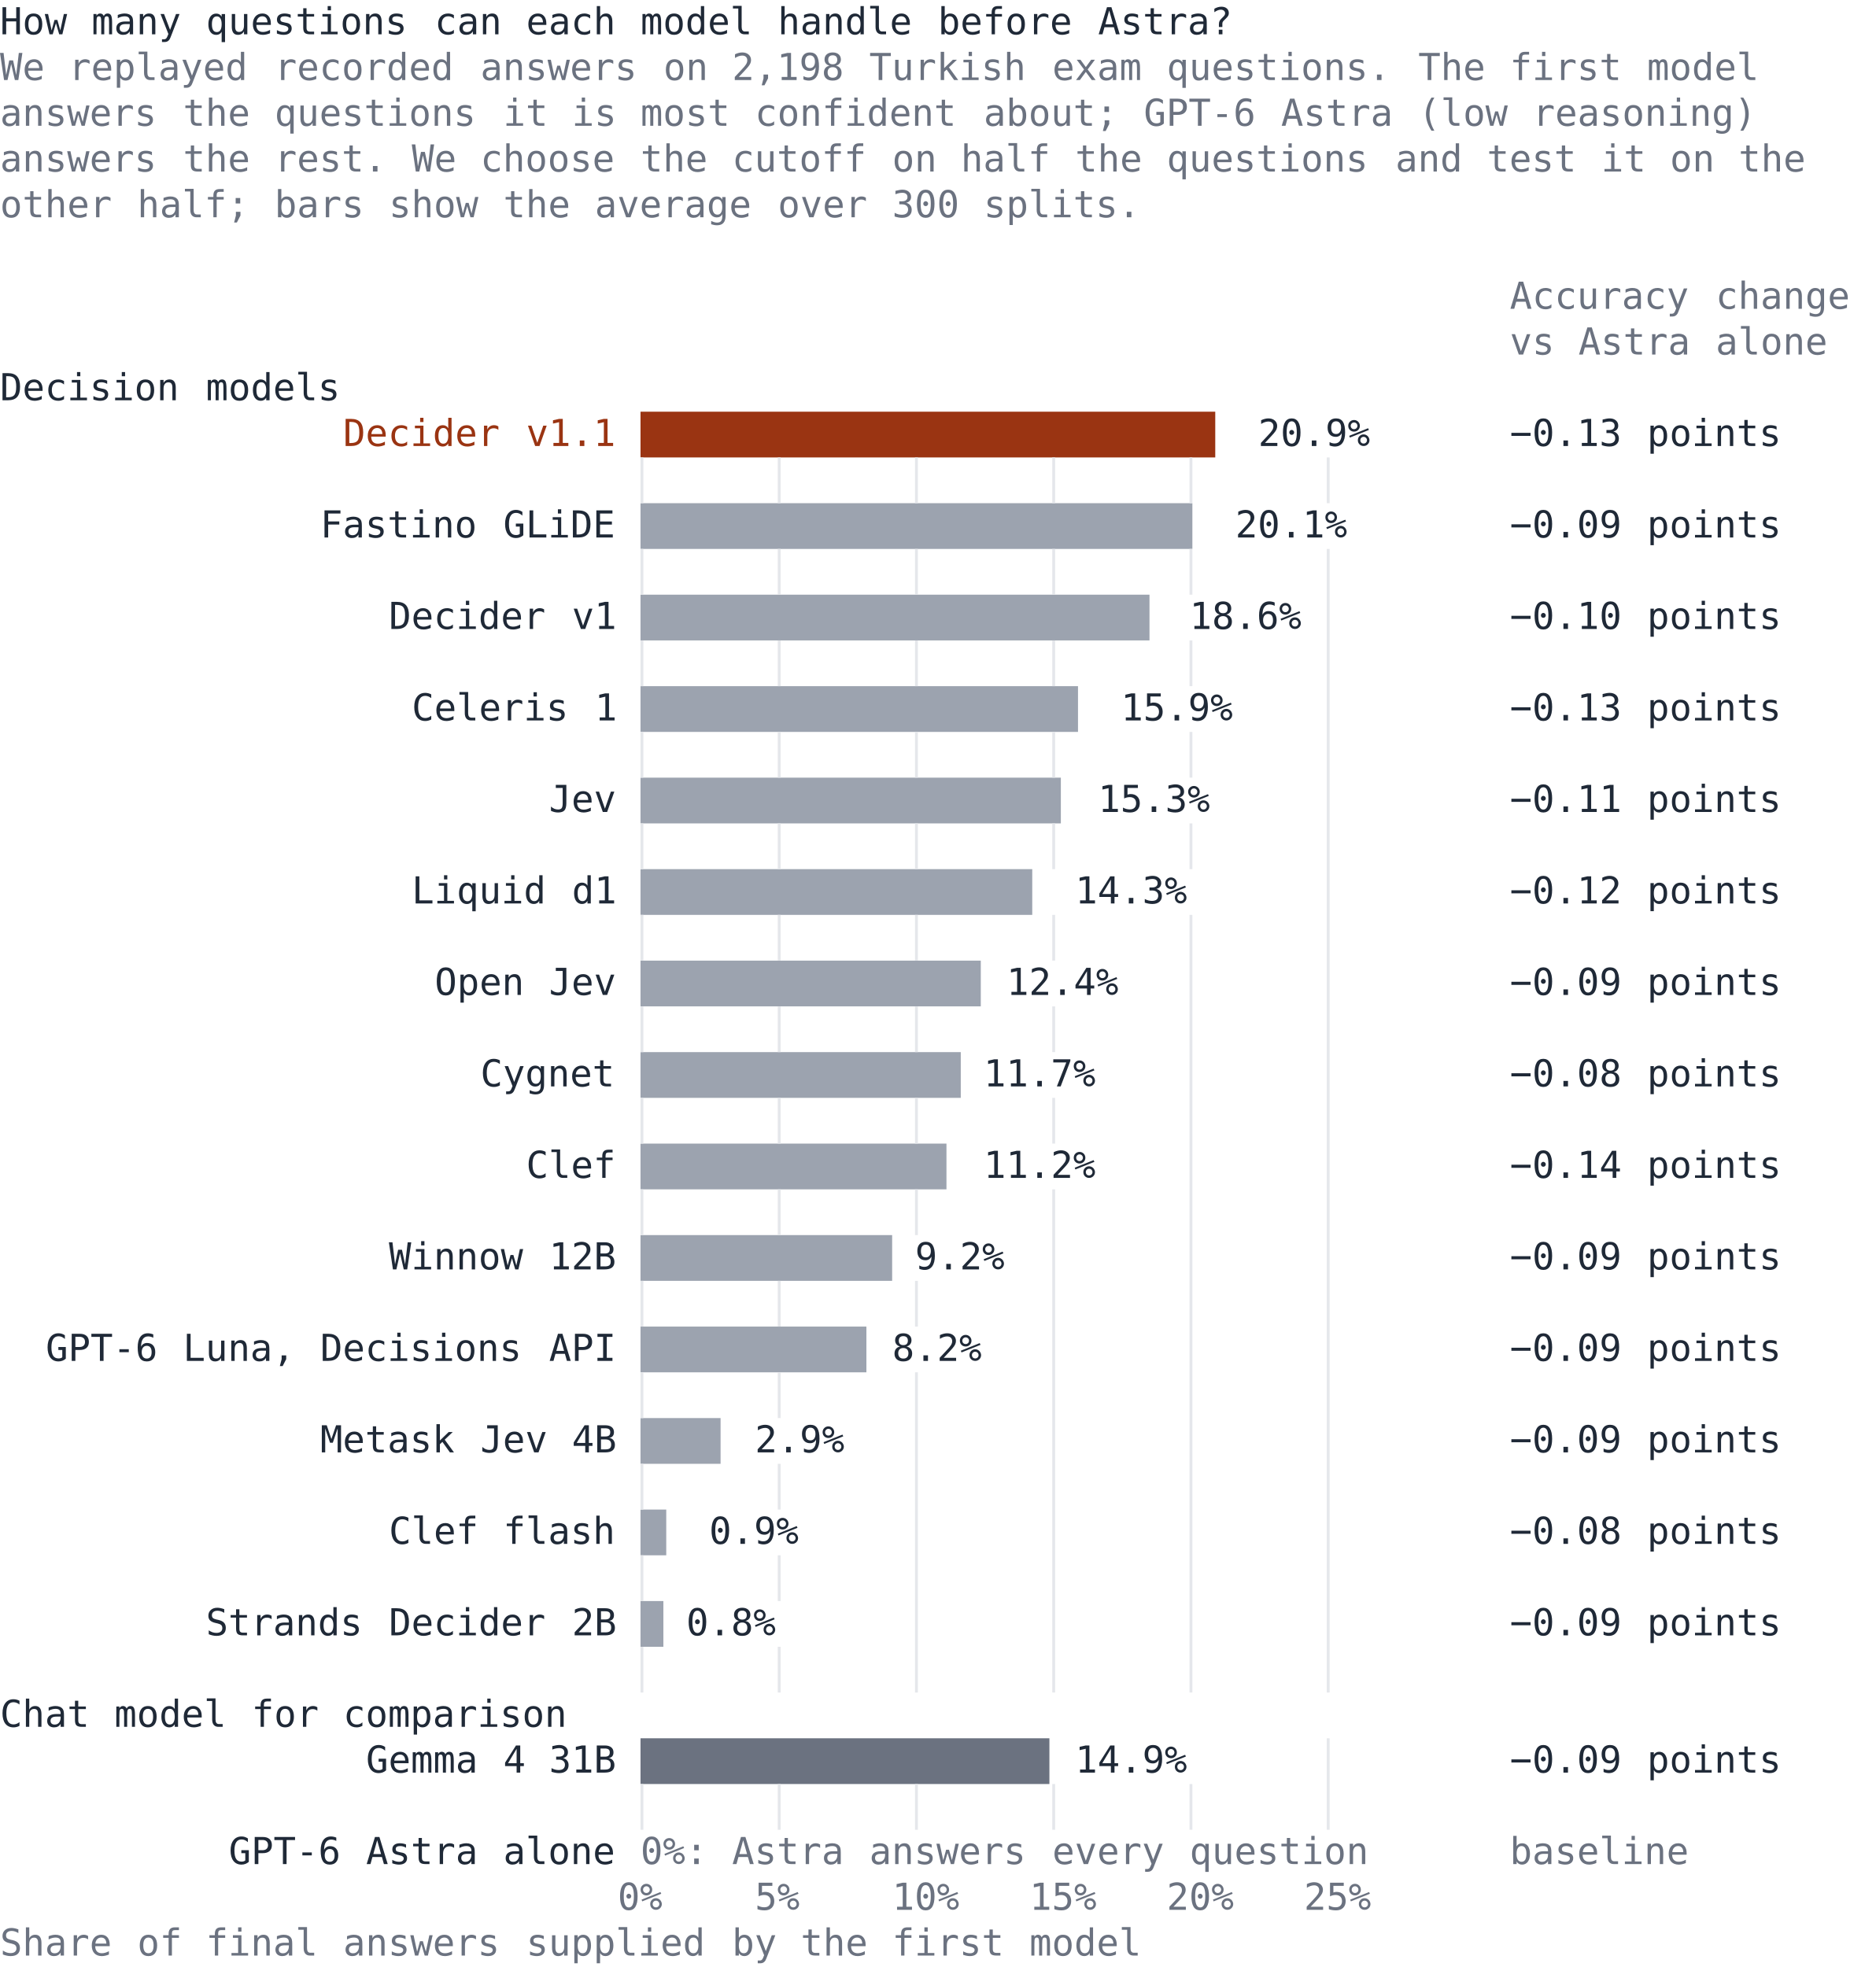
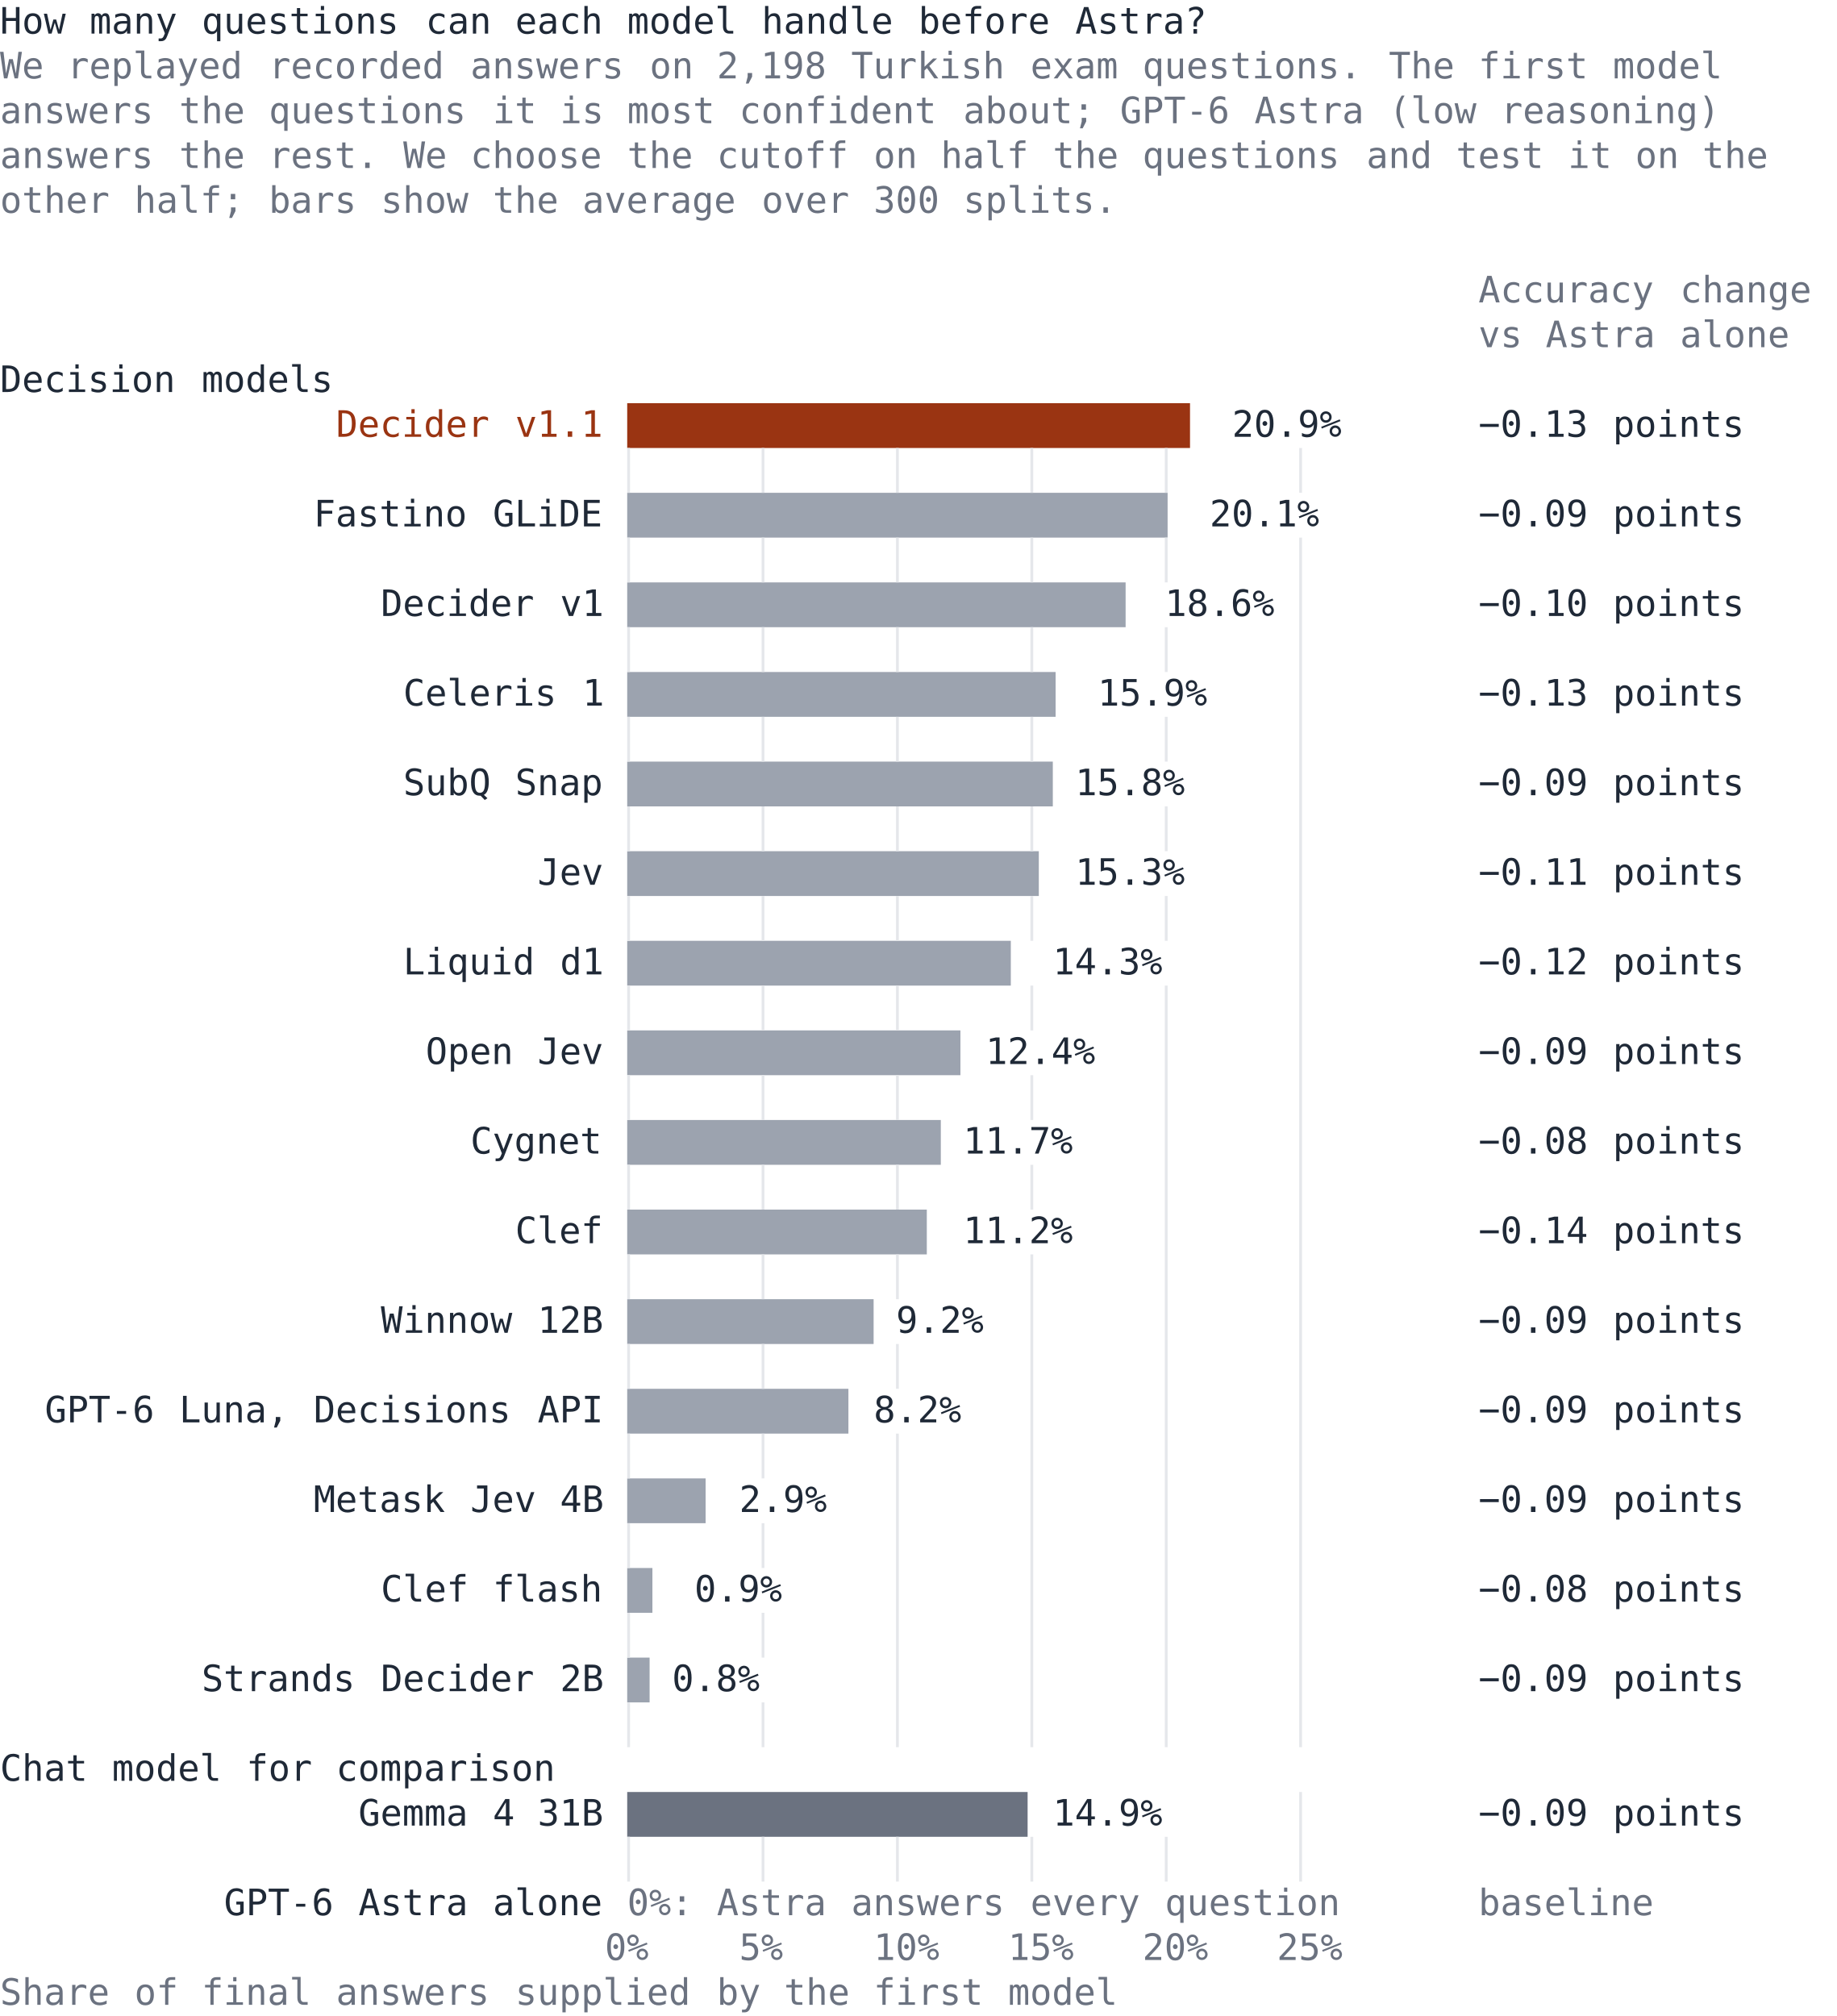
- <svg xmlns="http://www.w3.org/2000/svg" viewBox="0 0 656 688" width="656" height="688" role="img">
+ <svg xmlns="http://www.w3.org/2000/svg" viewBox="0 0 656 720" width="656" height="720" role="img">
  <style>text{font:13px ui-monospace,SFMono-Regular,Menlo,Consolas,"DejaVu Sans Mono",monospace;white-space:pre}</style>
-   <path fill="#6b7280" d="M224 608h8v16h-8zM232 608h8v16h-8zM240 608h8v16h-8zM248 608h8v16h-8zM256 608h8v16h-8zM264 608h8v16h-8zM272 608h8v16h-8zM280 608h8v16h-8zM288 608h8v16h-8zM296 608h8v16h-8zM304 608h8v16h-8zM312 608h8v16h-8zM320 608h8v16h-8zM328 608h8v16h-8zM336 608h8v16h-8zM344 608h8v16h-8zM352 608h8v16h-8zM360 608h7v16h-7z" />
+   <path fill="#6b7280" d="M224 640h8v16h-8zM232 640h8v16h-8zM240 640h8v16h-8zM248 640h8v16h-8zM256 640h8v16h-8zM264 640h8v16h-8zM272 640h8v16h-8zM280 640h8v16h-8zM288 640h8v16h-8zM296 640h8v16h-8zM304 640h8v16h-8zM312 640h8v16h-8zM320 640h8v16h-8zM328 640h8v16h-8zM336 640h8v16h-8zM344 640h8v16h-8zM352 640h8v16h-8zM360 640h7v16h-7z" />
  <path fill="#9a3412" d="M224 144h8v16h-8zM232 144h8v16h-8zM240 144h8v16h-8zM248 144h8v16h-8zM256 144h8v16h-8zM264 144h8v16h-8zM272 144h8v16h-8zM280 144h8v16h-8zM288 144h8v16h-8zM296 144h8v16h-8zM304 144h8v16h-8zM312 144h8v16h-8zM320 144h8v16h-8zM328 144h8v16h-8zM336 144h8v16h-8zM344 144h8v16h-8zM352 144h8v16h-8zM360 144h8v16h-8zM368 144h8v16h-8zM376 144h8v16h-8zM384 144h8v16h-8zM392 144h8v16h-8zM400 144h8v16h-8zM408 144h8v16h-8zM416 144h8v16h-8zM424 144h1v16h-1z" />
-   <path fill="#9ca3af" d="M224 176h8v16h-8zM232 176h8v16h-8zM240 176h8v16h-8zM248 176h8v16h-8zM256 176h8v16h-8zM264 176h8v16h-8zM272 176h8v16h-8zM280 176h8v16h-8zM288 176h8v16h-8zM296 176h8v16h-8zM304 176h8v16h-8zM312 176h8v16h-8zM320 176h8v16h-8zM328 176h8v16h-8zM336 176h8v16h-8zM344 176h8v16h-8zM352 176h8v16h-8zM360 176h8v16h-8zM368 176h8v16h-8zM376 176h8v16h-8zM384 176h8v16h-8zM392 176h8v16h-8zM400 176h8v16h-8zM408 176h8v16h-8zM416 176h1v16h-1zM224 208h8v16h-8zM232 208h8v16h-8zM240 208h8v16h-8zM248 208h8v16h-8zM256 208h8v16h-8zM264 208h8v16h-8zM272 208h8v16h-8zM280 208h8v16h-8zM288 208h8v16h-8zM296 208h8v16h-8zM304 208h8v16h-8zM312 208h8v16h-8zM320 208h8v16h-8zM328 208h8v16h-8zM336 208h8v16h-8zM344 208h8v16h-8zM352 208h8v16h-8zM360 208h8v16h-8zM368 208h8v16h-8zM376 208h8v16h-8zM384 208h8v16h-8zM392 208h8v16h-8zM400 208h2v16h-2zM224 240h8v16h-8zM232 240h8v16h-8zM240 240h8v16h-8zM248 240h8v16h-8zM256 240h8v16h-8zM264 240h8v16h-8zM272 240h8v16h-8zM280 240h8v16h-8zM288 240h8v16h-8zM296 240h8v16h-8zM304 240h8v16h-8zM312 240h8v16h-8zM320 240h8v16h-8zM328 240h8v16h-8zM336 240h8v16h-8zM344 240h8v16h-8zM352 240h8v16h-8zM360 240h8v16h-8zM368 240h8v16h-8zM376 240h1v16h-1zM224 272h8v16h-8zM232 272h8v16h-8zM240 272h8v16h-8zM248 272h8v16h-8zM256 272h8v16h-8zM264 272h8v16h-8zM272 272h8v16h-8zM280 272h8v16h-8zM288 272h8v16h-8zM296 272h8v16h-8zM304 272h8v16h-8zM312 272h8v16h-8zM320 272h8v16h-8zM328 272h8v16h-8zM336 272h8v16h-8zM344 272h8v16h-8zM352 272h8v16h-8zM360 272h8v16h-8zM368 272h3v16h-3zM224 304h8v16h-8zM232 304h8v16h-8zM240 304h8v16h-8zM248 304h8v16h-8zM256 304h8v16h-8zM264 304h8v16h-8zM272 304h8v16h-8zM280 304h8v16h-8zM288 304h8v16h-8zM296 304h8v16h-8zM304 304h8v16h-8zM312 304h8v16h-8zM320 304h8v16h-8zM328 304h8v16h-8zM336 304h8v16h-8zM344 304h8v16h-8zM352 304h8v16h-8zM360 304h1v16h-1zM224 336h8v16h-8zM232 336h8v16h-8zM240 336h8v16h-8zM248 336h8v16h-8zM256 336h8v16h-8zM264 336h8v16h-8zM272 336h8v16h-8zM280 336h8v16h-8zM288 336h8v16h-8zM296 336h8v16h-8zM304 336h8v16h-8zM312 336h8v16h-8zM320 336h8v16h-8zM328 336h8v16h-8zM336 336h7v16h-7zM224 368h8v16h-8zM232 368h8v16h-8zM240 368h8v16h-8zM248 368h8v16h-8zM256 368h8v16h-8zM264 368h8v16h-8zM272 368h8v16h-8zM280 368h8v16h-8zM288 368h8v16h-8zM296 368h8v16h-8zM304 368h8v16h-8zM312 368h8v16h-8zM320 368h8v16h-8zM328 368h8v16h-8zM224 400h8v16h-8zM232 400h8v16h-8zM240 400h8v16h-8zM248 400h8v16h-8zM256 400h8v16h-8zM264 400h8v16h-8zM272 400h8v16h-8zM280 400h8v16h-8zM288 400h8v16h-8zM296 400h8v16h-8zM304 400h8v16h-8zM312 400h8v16h-8zM320 400h8v16h-8zM328 400h3v16h-3zM224 432h8v16h-8zM232 432h8v16h-8zM240 432h8v16h-8zM248 432h8v16h-8zM256 432h8v16h-8zM264 432h8v16h-8zM272 432h8v16h-8zM280 432h8v16h-8zM288 432h8v16h-8zM296 432h8v16h-8zM304 432h8v16h-8zM224 464h8v16h-8zM232 464h8v16h-8zM240 464h8v16h-8zM248 464h8v16h-8zM256 464h8v16h-8zM264 464h8v16h-8zM272 464h8v16h-8zM280 464h8v16h-8zM288 464h8v16h-8zM296 464h7v16h-7zM224 496h8v16h-8zM232 496h8v16h-8zM240 496h8v16h-8zM248 496h4v16h-4zM224 528h8v16h-8zM232 528h1v16h-1zM224 560h8v16h-8z" />
-   <path fill="#e5e7eb" d="M224 160h1v16h-1zM272 160h1v16h-1zM320 160h1v16h-1zM368 160h1v16h-1zM416 160h1v16h-1zM464 160h1v16h-1zM224 192h1v16h-1zM272 192h1v16h-1zM320 192h1v16h-1zM368 192h1v16h-1zM416 192h1v16h-1zM464 192h1v16h-1zM464 208h1v16h-1zM224 224h1v16h-1zM272 224h1v16h-1zM320 224h1v16h-1zM368 224h1v16h-1zM416 224h1v16h-1zM464 224h1v16h-1zM464 240h1v16h-1zM224 256h1v16h-1zM272 256h1v16h-1zM320 256h1v16h-1zM368 256h1v16h-1zM416 256h1v16h-1zM464 256h1v16h-1zM464 272h1v16h-1zM224 288h1v16h-1zM272 288h1v16h-1zM320 288h1v16h-1zM368 288h1v16h-1zM416 288h1v16h-1zM464 288h1v16h-1zM464 304h1v16h-1zM224 320h1v16h-1zM272 320h1v16h-1zM320 320h1v16h-1zM368 320h1v16h-1zM416 320h1v16h-1zM464 320h1v16h-1zM416 336h1v16h-1zM464 336h1v16h-1zM224 352h1v16h-1zM272 352h1v16h-1zM320 352h1v16h-1zM368 352h1v16h-1zM416 352h1v16h-1zM464 352h1v16h-1zM416 368h1v16h-1zM464 368h1v16h-1zM224 384h1v16h-1zM272 384h1v16h-1zM320 384h1v16h-1zM368 384h1v16h-1zM416 384h1v16h-1zM464 384h1v16h-1zM416 400h1v16h-1zM464 400h1v16h-1zM224 416h1v16h-1zM272 416h1v16h-1zM320 416h1v16h-1zM368 416h1v16h-1zM416 416h1v16h-1zM464 416h1v16h-1zM368 432h1v16h-1zM416 432h1v16h-1zM464 432h1v16h-1zM224 448h1v16h-1zM272 448h1v16h-1zM320 448h1v16h-1zM368 448h1v16h-1zM416 448h1v16h-1zM464 448h1v16h-1zM368 464h1v16h-1zM416 464h1v16h-1zM464 464h1v16h-1zM224 480h1v16h-1zM272 480h1v16h-1zM320 480h1v16h-1zM368 480h1v16h-1zM416 480h1v16h-1zM464 480h1v16h-1zM320 496h1v16h-1zM368 496h1v16h-1zM416 496h1v16h-1zM464 496h1v16h-1zM224 512h1v16h-1zM272 512h1v16h-1zM320 512h1v16h-1zM368 512h1v16h-1zM416 512h1v16h-1zM464 512h1v16h-1zM320 528h1v16h-1zM368 528h1v16h-1zM416 528h1v16h-1zM464 528h1v16h-1zM224 544h1v16h-1zM272 544h1v16h-1zM320 544h1v16h-1zM368 544h1v16h-1zM416 544h1v16h-1zM464 544h1v16h-1zM320 560h1v16h-1zM368 560h1v16h-1zM416 560h1v16h-1zM464 560h1v16h-1zM224 576h1v16h-1zM272 576h1v16h-1zM320 576h1v16h-1zM368 576h1v16h-1zM416 576h1v16h-1zM464 576h1v16h-1zM464 608h1v16h-1zM224 624h1v16h-1zM272 624h1v16h-1zM320 624h1v16h-1zM368 624h1v16h-1zM416 624h1v16h-1zM464 624h1v16h-1z" />
+   <path fill="#9ca3af" d="M224 176h8v16h-8zM232 176h8v16h-8zM240 176h8v16h-8zM248 176h8v16h-8zM256 176h8v16h-8zM264 176h8v16h-8zM272 176h8v16h-8zM280 176h8v16h-8zM288 176h8v16h-8zM296 176h8v16h-8zM304 176h8v16h-8zM312 176h8v16h-8zM320 176h8v16h-8zM328 176h8v16h-8zM336 176h8v16h-8zM344 176h8v16h-8zM352 176h8v16h-8zM360 176h8v16h-8zM368 176h8v16h-8zM376 176h8v16h-8zM384 176h8v16h-8zM392 176h8v16h-8zM400 176h8v16h-8zM408 176h8v16h-8zM416 176h1v16h-1zM224 208h8v16h-8zM232 208h8v16h-8zM240 208h8v16h-8zM248 208h8v16h-8zM256 208h8v16h-8zM264 208h8v16h-8zM272 208h8v16h-8zM280 208h8v16h-8zM288 208h8v16h-8zM296 208h8v16h-8zM304 208h8v16h-8zM312 208h8v16h-8zM320 208h8v16h-8zM328 208h8v16h-8zM336 208h8v16h-8zM344 208h8v16h-8zM352 208h8v16h-8zM360 208h8v16h-8zM368 208h8v16h-8zM376 208h8v16h-8zM384 208h8v16h-8zM392 208h8v16h-8zM400 208h2v16h-2zM224 240h8v16h-8zM232 240h8v16h-8zM240 240h8v16h-8zM248 240h8v16h-8zM256 240h8v16h-8zM264 240h8v16h-8zM272 240h8v16h-8zM280 240h8v16h-8zM288 240h8v16h-8zM296 240h8v16h-8zM304 240h8v16h-8zM312 240h8v16h-8zM320 240h8v16h-8zM328 240h8v16h-8zM336 240h8v16h-8zM344 240h8v16h-8zM352 240h8v16h-8zM360 240h8v16h-8zM368 240h8v16h-8zM376 240h1v16h-1zM224 272h8v16h-8zM232 272h8v16h-8zM240 272h8v16h-8zM248 272h8v16h-8zM256 272h8v16h-8zM264 272h8v16h-8zM272 272h8v16h-8zM280 272h8v16h-8zM288 272h8v16h-8zM296 272h8v16h-8zM304 272h8v16h-8zM312 272h8v16h-8zM320 272h8v16h-8zM328 272h8v16h-8zM336 272h8v16h-8zM344 272h8v16h-8zM352 272h8v16h-8zM360 272h8v16h-8zM368 272h8v16h-8zM224 304h8v16h-8zM232 304h8v16h-8zM240 304h8v16h-8zM248 304h8v16h-8zM256 304h8v16h-8zM264 304h8v16h-8zM272 304h8v16h-8zM280 304h8v16h-8zM288 304h8v16h-8zM296 304h8v16h-8zM304 304h8v16h-8zM312 304h8v16h-8zM320 304h8v16h-8zM328 304h8v16h-8zM336 304h8v16h-8zM344 304h8v16h-8zM352 304h8v16h-8zM360 304h8v16h-8zM368 304h3v16h-3zM224 336h8v16h-8zM232 336h8v16h-8zM240 336h8v16h-8zM248 336h8v16h-8zM256 336h8v16h-8zM264 336h8v16h-8zM272 336h8v16h-8zM280 336h8v16h-8zM288 336h8v16h-8zM296 336h8v16h-8zM304 336h8v16h-8zM312 336h8v16h-8zM320 336h8v16h-8zM328 336h8v16h-8zM336 336h8v16h-8zM344 336h8v16h-8zM352 336h8v16h-8zM360 336h1v16h-1zM224 368h8v16h-8zM232 368h8v16h-8zM240 368h8v16h-8zM248 368h8v16h-8zM256 368h8v16h-8zM264 368h8v16h-8zM272 368h8v16h-8zM280 368h8v16h-8zM288 368h8v16h-8zM296 368h8v16h-8zM304 368h8v16h-8zM312 368h8v16h-8zM320 368h8v16h-8zM328 368h8v16h-8zM336 368h7v16h-7zM224 400h8v16h-8zM232 400h8v16h-8zM240 400h8v16h-8zM248 400h8v16h-8zM256 400h8v16h-8zM264 400h8v16h-8zM272 400h8v16h-8zM280 400h8v16h-8zM288 400h8v16h-8zM296 400h8v16h-8zM304 400h8v16h-8zM312 400h8v16h-8zM320 400h8v16h-8zM328 400h8v16h-8zM224 432h8v16h-8zM232 432h8v16h-8zM240 432h8v16h-8zM248 432h8v16h-8zM256 432h8v16h-8zM264 432h8v16h-8zM272 432h8v16h-8zM280 432h8v16h-8zM288 432h8v16h-8zM296 432h8v16h-8zM304 432h8v16h-8zM312 432h8v16h-8zM320 432h8v16h-8zM328 432h3v16h-3zM224 464h8v16h-8zM232 464h8v16h-8zM240 464h8v16h-8zM248 464h8v16h-8zM256 464h8v16h-8zM264 464h8v16h-8zM272 464h8v16h-8zM280 464h8v16h-8zM288 464h8v16h-8zM296 464h8v16h-8zM304 464h8v16h-8zM224 496h8v16h-8zM232 496h8v16h-8zM240 496h8v16h-8zM248 496h8v16h-8zM256 496h8v16h-8zM264 496h8v16h-8zM272 496h8v16h-8zM280 496h8v16h-8zM288 496h8v16h-8zM296 496h7v16h-7zM224 528h8v16h-8zM232 528h8v16h-8zM240 528h8v16h-8zM248 528h4v16h-4zM224 560h8v16h-8zM232 560h1v16h-1zM224 592h8v16h-8z" />
+   <path fill="#e5e7eb" d="M224 160h1v16h-1zM272 160h1v16h-1zM320 160h1v16h-1zM368 160h1v16h-1zM416 160h1v16h-1zM464 160h1v16h-1zM224 192h1v16h-1zM272 192h1v16h-1zM320 192h1v16h-1zM368 192h1v16h-1zM416 192h1v16h-1zM464 192h1v16h-1zM464 208h1v16h-1zM224 224h1v16h-1zM272 224h1v16h-1zM320 224h1v16h-1zM368 224h1v16h-1zM416 224h1v16h-1zM464 224h1v16h-1zM464 240h1v16h-1zM224 256h1v16h-1zM272 256h1v16h-1zM320 256h1v16h-1zM368 256h1v16h-1zM416 256h1v16h-1zM464 256h1v16h-1zM464 272h1v16h-1zM224 288h1v16h-1zM272 288h1v16h-1zM320 288h1v16h-1zM368 288h1v16h-1zM416 288h1v16h-1zM464 288h1v16h-1zM464 304h1v16h-1zM224 320h1v16h-1zM272 320h1v16h-1zM320 320h1v16h-1zM368 320h1v16h-1zM416 320h1v16h-1zM464 320h1v16h-1zM464 336h1v16h-1zM224 352h1v16h-1zM272 352h1v16h-1zM320 352h1v16h-1zM368 352h1v16h-1zM416 352h1v16h-1zM464 352h1v16h-1zM416 368h1v16h-1zM464 368h1v16h-1zM224 384h1v16h-1zM272 384h1v16h-1zM320 384h1v16h-1zM368 384h1v16h-1zM416 384h1v16h-1zM464 384h1v16h-1zM416 400h1v16h-1zM464 400h1v16h-1zM224 416h1v16h-1zM272 416h1v16h-1zM320 416h1v16h-1zM368 416h1v16h-1zM416 416h1v16h-1zM464 416h1v16h-1zM416 432h1v16h-1zM464 432h1v16h-1zM224 448h1v16h-1zM272 448h1v16h-1zM320 448h1v16h-1zM368 448h1v16h-1zM416 448h1v16h-1zM464 448h1v16h-1zM368 464h1v16h-1zM416 464h1v16h-1zM464 464h1v16h-1zM224 480h1v16h-1zM272 480h1v16h-1zM320 480h1v16h-1zM368 480h1v16h-1zM416 480h1v16h-1zM464 480h1v16h-1zM368 496h1v16h-1zM416 496h1v16h-1zM464 496h1v16h-1zM224 512h1v16h-1zM272 512h1v16h-1zM320 512h1v16h-1zM368 512h1v16h-1zM416 512h1v16h-1zM464 512h1v16h-1zM320 528h1v16h-1zM368 528h1v16h-1zM416 528h1v16h-1zM464 528h1v16h-1zM224 544h1v16h-1zM272 544h1v16h-1zM320 544h1v16h-1zM368 544h1v16h-1zM416 544h1v16h-1zM464 544h1v16h-1zM320 560h1v16h-1zM368 560h1v16h-1zM416 560h1v16h-1zM464 560h1v16h-1zM224 576h1v16h-1zM272 576h1v16h-1zM320 576h1v16h-1zM368 576h1v16h-1zM416 576h1v16h-1zM464 576h1v16h-1zM320 592h1v16h-1zM368 592h1v16h-1zM416 592h1v16h-1zM464 592h1v16h-1zM224 608h1v16h-1zM272 608h1v16h-1zM320 608h1v16h-1zM368 608h1v16h-1zM416 608h1v16h-1zM464 608h1v16h-1zM464 640h1v16h-1zM224 656h1v16h-1zM272 656h1v16h-1zM320 656h1v16h-1zM368 656h1v16h-1zM416 656h1v16h-1zM464 656h1v16h-1z" />
  <text x="0 8 16" y="12" fill="#1f2937" font-weight="600">How</text>
  <text x="32 40 48 56" y="12" fill="#1f2937" font-weight="600">many</text>
  <text x="72 80 88 96 104 112 120 128 136" y="12" fill="#1f2937" font-weight="600">questions</text>
  <text x="152 160 168" y="12" fill="#1f2937" font-weight="600">can</text>
  <text x="184 192 200 208" y="12" fill="#1f2937" font-weight="600">each</text>
  <text x="224 232 240 248 256" y="12" fill="#1f2937" font-weight="600">model</text>
  <text x="272 280 288 296 304 312" y="12" fill="#1f2937" font-weight="600">handle</text>
  <text x="328 336 344 352 360 368" y="12" fill="#1f2937" font-weight="600">before</text>
  <text x="384 392 400 408 416 424" y="12" fill="#1f2937" font-weight="600">Astra?</text>
  <text x="0 8" y="28" fill="#6b7280">We</text>
  <text x="24 32 40 48 56 64 72 80" y="28" fill="#6b7280">replayed</text>
  <text x="96 104 112 120 128 136 144 152" y="28" fill="#6b7280">recorded</text>
  <text x="168 176 184 192 200 208 216" y="28" fill="#6b7280">answers</text>
  <text x="232 240" y="28" fill="#6b7280">on</text>
  <text x="256 264 272 280 288" y="28" fill="#6b7280">2,198</text>
  <text x="304 312 320 328 336 344 352" y="28" fill="#6b7280">Turkish</text>
  <text x="368 376 384 392" y="28" fill="#6b7280">exam</text>
  <text x="408 416 424 432 440 448 456 464 472 480" y="28" fill="#6b7280">questions.</text>
  <text x="496 504 512" y="28" fill="#6b7280">The</text>
  <text x="528 536 544 552 560" y="28" fill="#6b7280">first</text>
  <text x="576 584 592 600 608" y="28" fill="#6b7280">model</text>
  <text x="0 8 16 24 32 40 48" y="44" fill="#6b7280">answers</text>
  <text x="64 72 80" y="44" fill="#6b7280">the</text>
  <text x="96 104 112 120 128 136 144 152 160" y="44" fill="#6b7280">questions</text>
  <text x="176 184" y="44" fill="#6b7280">it</text>
  <text x="200 208" y="44" fill="#6b7280">is</text>
  <text x="224 232 240 248" y="44" fill="#6b7280">most</text>
  <text x="264 272 280 288 296 304 312 320 328" y="44" fill="#6b7280">confident</text>
  <text x="344 352 360 368 376 384" y="44" fill="#6b7280">about;</text>
  <text x="400 408 416 424 432" y="44" fill="#6b7280">GPT-6</text>
  <text x="448 456 464 472 480" y="44" fill="#6b7280">Astra</text>
  <text x="496 504 512 520" y="44" fill="#6b7280">(low</text>
  <text x="536 544 552 560 568 576 584 592 600 608" y="44" fill="#6b7280">reasoning)</text>
  <text x="0 8 16 24 32 40 48" y="60" fill="#6b7280">answers</text>
  <text x="64 72 80" y="60" fill="#6b7280">the</text>
  <text x="96 104 112 120 128" y="60" fill="#6b7280">rest.</text>
  <text x="144 152" y="60" fill="#6b7280">We</text>
  <text x="168 176 184 192 200 208" y="60" fill="#6b7280">choose</text>
  <text x="224 232 240" y="60" fill="#6b7280">the</text>
  <text x="256 264 272 280 288 296" y="60" fill="#6b7280">cutoff</text>
  <text x="312 320" y="60" fill="#6b7280">on</text>
  <text x="336 344 352 360" y="60" fill="#6b7280">half</text>
  <text x="376 384 392" y="60" fill="#6b7280">the</text>
  <text x="408 416 424 432 440 448 456 464 472" y="60" fill="#6b7280">questions</text>
  <text x="488 496 504" y="60" fill="#6b7280">and</text>
  <text x="520 528 536 544" y="60" fill="#6b7280">test</text>
  <text x="560 568" y="60" fill="#6b7280">it</text>
  <text x="584 592" y="60" fill="#6b7280">on</text>
  <text x="608 616 624" y="60" fill="#6b7280">the</text>
  <text x="0 8 16 24 32" y="76" fill="#6b7280">other</text>
  <text x="48 56 64 72 80" y="76" fill="#6b7280">half;</text>
  <text x="96 104 112 120" y="76" fill="#6b7280">bars</text>
  <text x="136 144 152 160" y="76" fill="#6b7280">show</text>
  <text x="176 184 192" y="76" fill="#6b7280">the</text>
  <text x="208 216 224 232 240 248 256" y="76" fill="#6b7280">average</text>
  <text x="272 280 288 296" y="76" fill="#6b7280">over</text>
  <text x="312 320 328" y="76" fill="#6b7280">300</text>
  <text x="344 352 360 368 376 384 392" y="76" fill="#6b7280">splits.</text>
  <text x="528 536 544 552 560 568 576 584" y="108" fill="#6b7280">Accuracy</text>
  <text x="600 608 616 624 632 640" y="108" fill="#6b7280">change</text>
  <text x="528 536" y="124" fill="#6b7280">vs</text>
  <text x="552 560 568 576 584" y="124" fill="#6b7280">Astra</text>
  <text x="600 608 616 624 632" y="124" fill="#6b7280">alone</text>
  <text x="0 8 16 24 32 40 48 56" y="140" fill="#1f2937" font-weight="600">Decision</text>
  <text x="72 80 88 96 104 112" y="140" fill="#1f2937" font-weight="600">models</text>
  <text x="120 128 136 144 152 160 168" y="156" fill="#9a3412" font-weight="600">Decider</text>
  <text x="184 192 200 208" y="156" fill="#9a3412" font-weight="600">v1.1</text>
  <text x="440 448 456 464 472" y="156" fill="#1f2937" font-weight="600">20.9%</text>
  <text x="528 536 544 552 560" y="156" fill="#1f2937">−0.13</text>
  <text x="576 584 592 600 608 616" y="156" fill="#1f2937">points</text>
  <text x="112 120 128 136 144 152 160" y="188" fill="#1f2937">Fastino</text>
  <text x="176 184 192 200 208" y="188" fill="#1f2937">GLiDE</text>
  <text x="432 440 448 456 464" y="188" fill="#1f2937">20.1%</text>
  <text x="528 536 544 552 560" y="188" fill="#1f2937">−0.09</text>
  <text x="576 584 592 600 608 616" y="188" fill="#1f2937">points</text>
  <text x="136 144 152 160 168 176 184" y="220" fill="#1f2937">Decider</text>
  <text x="200 208" y="220" fill="#1f2937">v1</text>
  <text x="416 424 432 440 448" y="220" fill="#1f2937">18.6%</text>
  <text x="528 536 544 552 560" y="220" fill="#1f2937">−0.10</text>
  <text x="576 584 592 600 608 616" y="220" fill="#1f2937">points</text>
  <text x="144 152 160 168 176 184 192" y="252" fill="#1f2937">Celeris</text>
  <text x="208" y="252" fill="#1f2937">1</text>
  <text x="392 400 408 416 424" y="252" fill="#1f2937">15.9%</text>
  <text x="528 536 544 552 560" y="252" fill="#1f2937">−0.13</text>
  <text x="576 584 592 600 608 616" y="252" fill="#1f2937">points</text>
-   <text x="192 200 208" y="284" fill="#1f2937">Jev</text>
-   <text x="384 392 400 408 416" y="284" fill="#1f2937">15.3%</text>
-   <text x="528 536 544 552 560" y="284" fill="#1f2937">−0.11</text>
+   <text x="144 152 160 168" y="284" fill="#1f2937">SubQ</text>
+   <text x="184 192 200 208" y="284" fill="#1f2937">Snap</text>
+   <text x="384 392 400 408 416" y="284" fill="#1f2937">15.8%</text>
+   <text x="528 536 544 552 560" y="284" fill="#1f2937">−0.09</text>
  <text x="576 584 592 600 608 616" y="284" fill="#1f2937">points</text>
-   <text x="144 152 160 168 176 184" y="316" fill="#1f2937">Liquid</text>
-   <text x="200 208" y="316" fill="#1f2937">d1</text>
-   <text x="376 384 392 400 408" y="316" fill="#1f2937">14.3%</text>
-   <text x="528 536 544 552 560" y="316" fill="#1f2937">−0.12</text>
+   <text x="192 200 208" y="316" fill="#1f2937">Jev</text>
+   <text x="384 392 400 408 416" y="316" fill="#1f2937">15.3%</text>
+   <text x="528 536 544 552 560" y="316" fill="#1f2937">−0.11</text>
  <text x="576 584 592 600 608 616" y="316" fill="#1f2937">points</text>
-   <text x="152 160 168 176" y="348" fill="#1f2937">Open</text>
-   <text x="192 200 208" y="348" fill="#1f2937">Jev</text>
-   <text x="352 360 368 376 384" y="348" fill="#1f2937">12.4%</text>
-   <text x="528 536 544 552 560" y="348" fill="#1f2937">−0.09</text>
+   <text x="144 152 160 168 176 184" y="348" fill="#1f2937">Liquid</text>
+   <text x="200 208" y="348" fill="#1f2937">d1</text>
+   <text x="376 384 392 400 408" y="348" fill="#1f2937">14.3%</text>
+   <text x="528 536 544 552 560" y="348" fill="#1f2937">−0.12</text>
  <text x="576 584 592 600 608 616" y="348" fill="#1f2937">points</text>
-   <text x="168 176 184 192 200 208" y="380" fill="#1f2937">Cygnet</text>
-   <text x="344 352 360 368 376" y="380" fill="#1f2937">11.7%</text>
-   <text x="528 536 544 552 560" y="380" fill="#1f2937">−0.08</text>
+   <text x="152 160 168 176" y="380" fill="#1f2937">Open</text>
+   <text x="192 200 208" y="380" fill="#1f2937">Jev</text>
+   <text x="352 360 368 376 384" y="380" fill="#1f2937">12.4%</text>
+   <text x="528 536 544 552 560" y="380" fill="#1f2937">−0.09</text>
  <text x="576 584 592 600 608 616" y="380" fill="#1f2937">points</text>
-   <text x="184 192 200 208" y="412" fill="#1f2937">Clef</text>
-   <text x="344 352 360 368 376" y="412" fill="#1f2937">11.2%</text>
-   <text x="528 536 544 552 560" y="412" fill="#1f2937">−0.14</text>
+   <text x="168 176 184 192 200 208" y="412" fill="#1f2937">Cygnet</text>
+   <text x="344 352 360 368 376" y="412" fill="#1f2937">11.7%</text>
+   <text x="528 536 544 552 560" y="412" fill="#1f2937">−0.08</text>
  <text x="576 584 592 600 608 616" y="412" fill="#1f2937">points</text>
-   <text x="136 144 152 160 168 176" y="444" fill="#1f2937">Winnow</text>
-   <text x="192 200 208" y="444" fill="#1f2937">12B</text>
-   <text x="320 328 336 344" y="444" fill="#1f2937">9.2%</text>
-   <text x="528 536 544 552 560" y="444" fill="#1f2937">−0.09</text>
+   <text x="184 192 200 208" y="444" fill="#1f2937">Clef</text>
+   <text x="344 352 360 368 376" y="444" fill="#1f2937">11.2%</text>
+   <text x="528 536 544 552 560" y="444" fill="#1f2937">−0.14</text>
  <text x="576 584 592 600 608 616" y="444" fill="#1f2937">points</text>
-   <text x="16 24 32 40 48" y="476" fill="#1f2937">GPT-6</text>
-   <text x="64 72 80 88 96" y="476" fill="#1f2937">Luna,</text>
-   <text x="112 120 128 136 144 152 160 168 176" y="476" fill="#1f2937">Decisions</text>
-   <text x="192 200 208" y="476" fill="#1f2937">API</text>
-   <text x="312 320 328 336" y="476" fill="#1f2937">8.2%</text>
+   <text x="136 144 152 160 168 176" y="476" fill="#1f2937">Winnow</text>
+   <text x="192 200 208" y="476" fill="#1f2937">12B</text>
+   <text x="320 328 336 344" y="476" fill="#1f2937">9.2%</text>
  <text x="528 536 544 552 560" y="476" fill="#1f2937">−0.09</text>
  <text x="576 584 592 600 608 616" y="476" fill="#1f2937">points</text>
-   <text x="112 120 128 136 144 152" y="508" fill="#1f2937">Metask</text>
-   <text x="168 176 184" y="508" fill="#1f2937">Jev</text>
-   <text x="200 208" y="508" fill="#1f2937">4B</text>
-   <text x="264 272 280 288" y="508" fill="#1f2937">2.9%</text>
+   <text x="16 24 32 40 48" y="508" fill="#1f2937">GPT-6</text>
+   <text x="64 72 80 88 96" y="508" fill="#1f2937">Luna,</text>
+   <text x="112 120 128 136 144 152 160 168 176" y="508" fill="#1f2937">Decisions</text>
+   <text x="192 200 208" y="508" fill="#1f2937">API</text>
+   <text x="312 320 328 336" y="508" fill="#1f2937">8.2%</text>
  <text x="528 536 544 552 560" y="508" fill="#1f2937">−0.09</text>
  <text x="576 584 592 600 608 616" y="508" fill="#1f2937">points</text>
-   <text x="136 144 152 160" y="540" fill="#1f2937">Clef</text>
-   <text x="176 184 192 200 208" y="540" fill="#1f2937">flash</text>
-   <text x="248 256 264 272" y="540" fill="#1f2937">0.9%</text>
-   <text x="528 536 544 552 560" y="540" fill="#1f2937">−0.08</text>
+   <text x="112 120 128 136 144 152" y="540" fill="#1f2937">Metask</text>
+   <text x="168 176 184" y="540" fill="#1f2937">Jev</text>
+   <text x="200 208" y="540" fill="#1f2937">4B</text>
+   <text x="264 272 280 288" y="540" fill="#1f2937">2.9%</text>
+   <text x="528 536 544 552 560" y="540" fill="#1f2937">−0.09</text>
  <text x="576 584 592 600 608 616" y="540" fill="#1f2937">points</text>
-   <text x="72 80 88 96 104 112 120" y="572" fill="#1f2937">Strands</text>
-   <text x="136 144 152 160 168 176 184" y="572" fill="#1f2937">Decider</text>
-   <text x="200 208" y="572" fill="#1f2937">2B</text>
-   <text x="240 248 256 264" y="572" fill="#1f2937">0.8%</text>
-   <text x="528 536 544 552 560" y="572" fill="#1f2937">−0.09</text>
+   <text x="136 144 152 160" y="572" fill="#1f2937">Clef</text>
+   <text x="176 184 192 200 208" y="572" fill="#1f2937">flash</text>
+   <text x="248 256 264 272" y="572" fill="#1f2937">0.9%</text>
+   <text x="528 536 544 552 560" y="572" fill="#1f2937">−0.08</text>
  <text x="576 584 592 600 608 616" y="572" fill="#1f2937">points</text>
-   <text x="0 8 16 24" y="604" fill="#1f2937" font-weight="600">Chat</text>
-   <text x="40 48 56 64 72" y="604" fill="#1f2937" font-weight="600">model</text>
-   <text x="88 96 104" y="604" fill="#1f2937" font-weight="600">for</text>
-   <text x="120 128 136 144 152 160 168 176 184 192" y="604" fill="#1f2937" font-weight="600">comparison</text>
-   <text x="128 136 144 152 160" y="620" fill="#1f2937">Gemma</text>
-   <text x="176" y="620" fill="#1f2937">4</text>
-   <text x="192 200 208" y="620" fill="#1f2937">31B</text>
-   <text x="376 384 392 400 408" y="620" fill="#1f2937">14.9%</text>
-   <text x="528 536 544 552 560" y="620" fill="#1f2937">−0.09</text>
-   <text x="576 584 592 600 608 616" y="620" fill="#1f2937">points</text>
-   <text x="80 88 96 104 112" y="652" fill="#1f2937">GPT-6</text>
-   <text x="128 136 144 152 160" y="652" fill="#1f2937">Astra</text>
-   <text x="176 184 192 200 208" y="652" fill="#1f2937">alone</text>
-   <text x="224 232 240" y="652" fill="#6b7280">0%:</text>
-   <text x="256 264 272 280 288" y="652" fill="#6b7280">Astra</text>
-   <text x="304 312 320 328 336 344 352" y="652" fill="#6b7280">answers</text>
-   <text x="368 376 384 392 400" y="652" fill="#6b7280">every</text>
-   <text x="416 424 432 440 448 456 464 472" y="652" fill="#6b7280">question</text>
-   <text x="528 536 544 552 560 568 576 584" y="652" fill="#6b7280">baseline</text>
-   <text x="216 224" y="668" fill="#6b7280">0%</text>
-   <text x="264 272" y="668" fill="#6b7280">5%</text>
-   <text x="312 320 328" y="668" fill="#6b7280">10%</text>
-   <text x="360 368 376" y="668" fill="#6b7280">15%</text>
-   <text x="408 416 424" y="668" fill="#6b7280">20%</text>
-   <text x="456 464 472" y="668" fill="#6b7280">25%</text>
-   <text x="0 8 16 24 32" y="684" fill="#6b7280">Share</text>
-   <text x="48 56" y="684" fill="#6b7280">of</text>
-   <text x="72 80 88 96 104" y="684" fill="#6b7280">final</text>
-   <text x="120 128 136 144 152 160 168" y="684" fill="#6b7280">answers</text>
-   <text x="184 192 200 208 216 224 232 240" y="684" fill="#6b7280">supplied</text>
-   <text x="256 264" y="684" fill="#6b7280">by</text>
-   <text x="280 288 296" y="684" fill="#6b7280">the</text>
-   <text x="312 320 328 336 344" y="684" fill="#6b7280">first</text>
-   <text x="360 368 376 384 392" y="684" fill="#6b7280">model</text>
+   <text x="72 80 88 96 104 112 120" y="604" fill="#1f2937">Strands</text>
+   <text x="136 144 152 160 168 176 184" y="604" fill="#1f2937">Decider</text>
+   <text x="200 208" y="604" fill="#1f2937">2B</text>
+   <text x="240 248 256 264" y="604" fill="#1f2937">0.8%</text>
+   <text x="528 536 544 552 560" y="604" fill="#1f2937">−0.09</text>
+   <text x="576 584 592 600 608 616" y="604" fill="#1f2937">points</text>
+   <text x="0 8 16 24" y="636" fill="#1f2937" font-weight="600">Chat</text>
+   <text x="40 48 56 64 72" y="636" fill="#1f2937" font-weight="600">model</text>
+   <text x="88 96 104" y="636" fill="#1f2937" font-weight="600">for</text>
+   <text x="120 128 136 144 152 160 168 176 184 192" y="636" fill="#1f2937" font-weight="600">comparison</text>
+   <text x="128 136 144 152 160" y="652" fill="#1f2937">Gemma</text>
+   <text x="176" y="652" fill="#1f2937">4</text>
+   <text x="192 200 208" y="652" fill="#1f2937">31B</text>
+   <text x="376 384 392 400 408" y="652" fill="#1f2937">14.9%</text>
+   <text x="528 536 544 552 560" y="652" fill="#1f2937">−0.09</text>
+   <text x="576 584 592 600 608 616" y="652" fill="#1f2937">points</text>
+   <text x="80 88 96 104 112" y="684" fill="#1f2937">GPT-6</text>
+   <text x="128 136 144 152 160" y="684" fill="#1f2937">Astra</text>
+   <text x="176 184 192 200 208" y="684" fill="#1f2937">alone</text>
+   <text x="224 232 240" y="684" fill="#6b7280">0%:</text>
+   <text x="256 264 272 280 288" y="684" fill="#6b7280">Astra</text>
+   <text x="304 312 320 328 336 344 352" y="684" fill="#6b7280">answers</text>
+   <text x="368 376 384 392 400" y="684" fill="#6b7280">every</text>
+   <text x="416 424 432 440 448 456 464 472" y="684" fill="#6b7280">question</text>
+   <text x="528 536 544 552 560 568 576 584" y="684" fill="#6b7280">baseline</text>
+   <text x="216 224" y="700" fill="#6b7280">0%</text>
+   <text x="264 272" y="700" fill="#6b7280">5%</text>
+   <text x="312 320 328" y="700" fill="#6b7280">10%</text>
+   <text x="360 368 376" y="700" fill="#6b7280">15%</text>
+   <text x="408 416 424" y="700" fill="#6b7280">20%</text>
+   <text x="456 464 472" y="700" fill="#6b7280">25%</text>
+   <text x="0 8 16 24 32" y="716" fill="#6b7280">Share</text>
+   <text x="48 56" y="716" fill="#6b7280">of</text>
+   <text x="72 80 88 96 104" y="716" fill="#6b7280">final</text>
+   <text x="120 128 136 144 152 160 168" y="716" fill="#6b7280">answers</text>
+   <text x="184 192 200 208 216 224 232 240" y="716" fill="#6b7280">supplied</text>
+   <text x="256 264" y="716" fill="#6b7280">by</text>
+   <text x="280 288 296" y="716" fill="#6b7280">the</text>
+   <text x="312 320 328 336 344" y="716" fill="#6b7280">first</text>
+   <text x="360 368 376 384 392" y="716" fill="#6b7280">model</text>
</svg>
